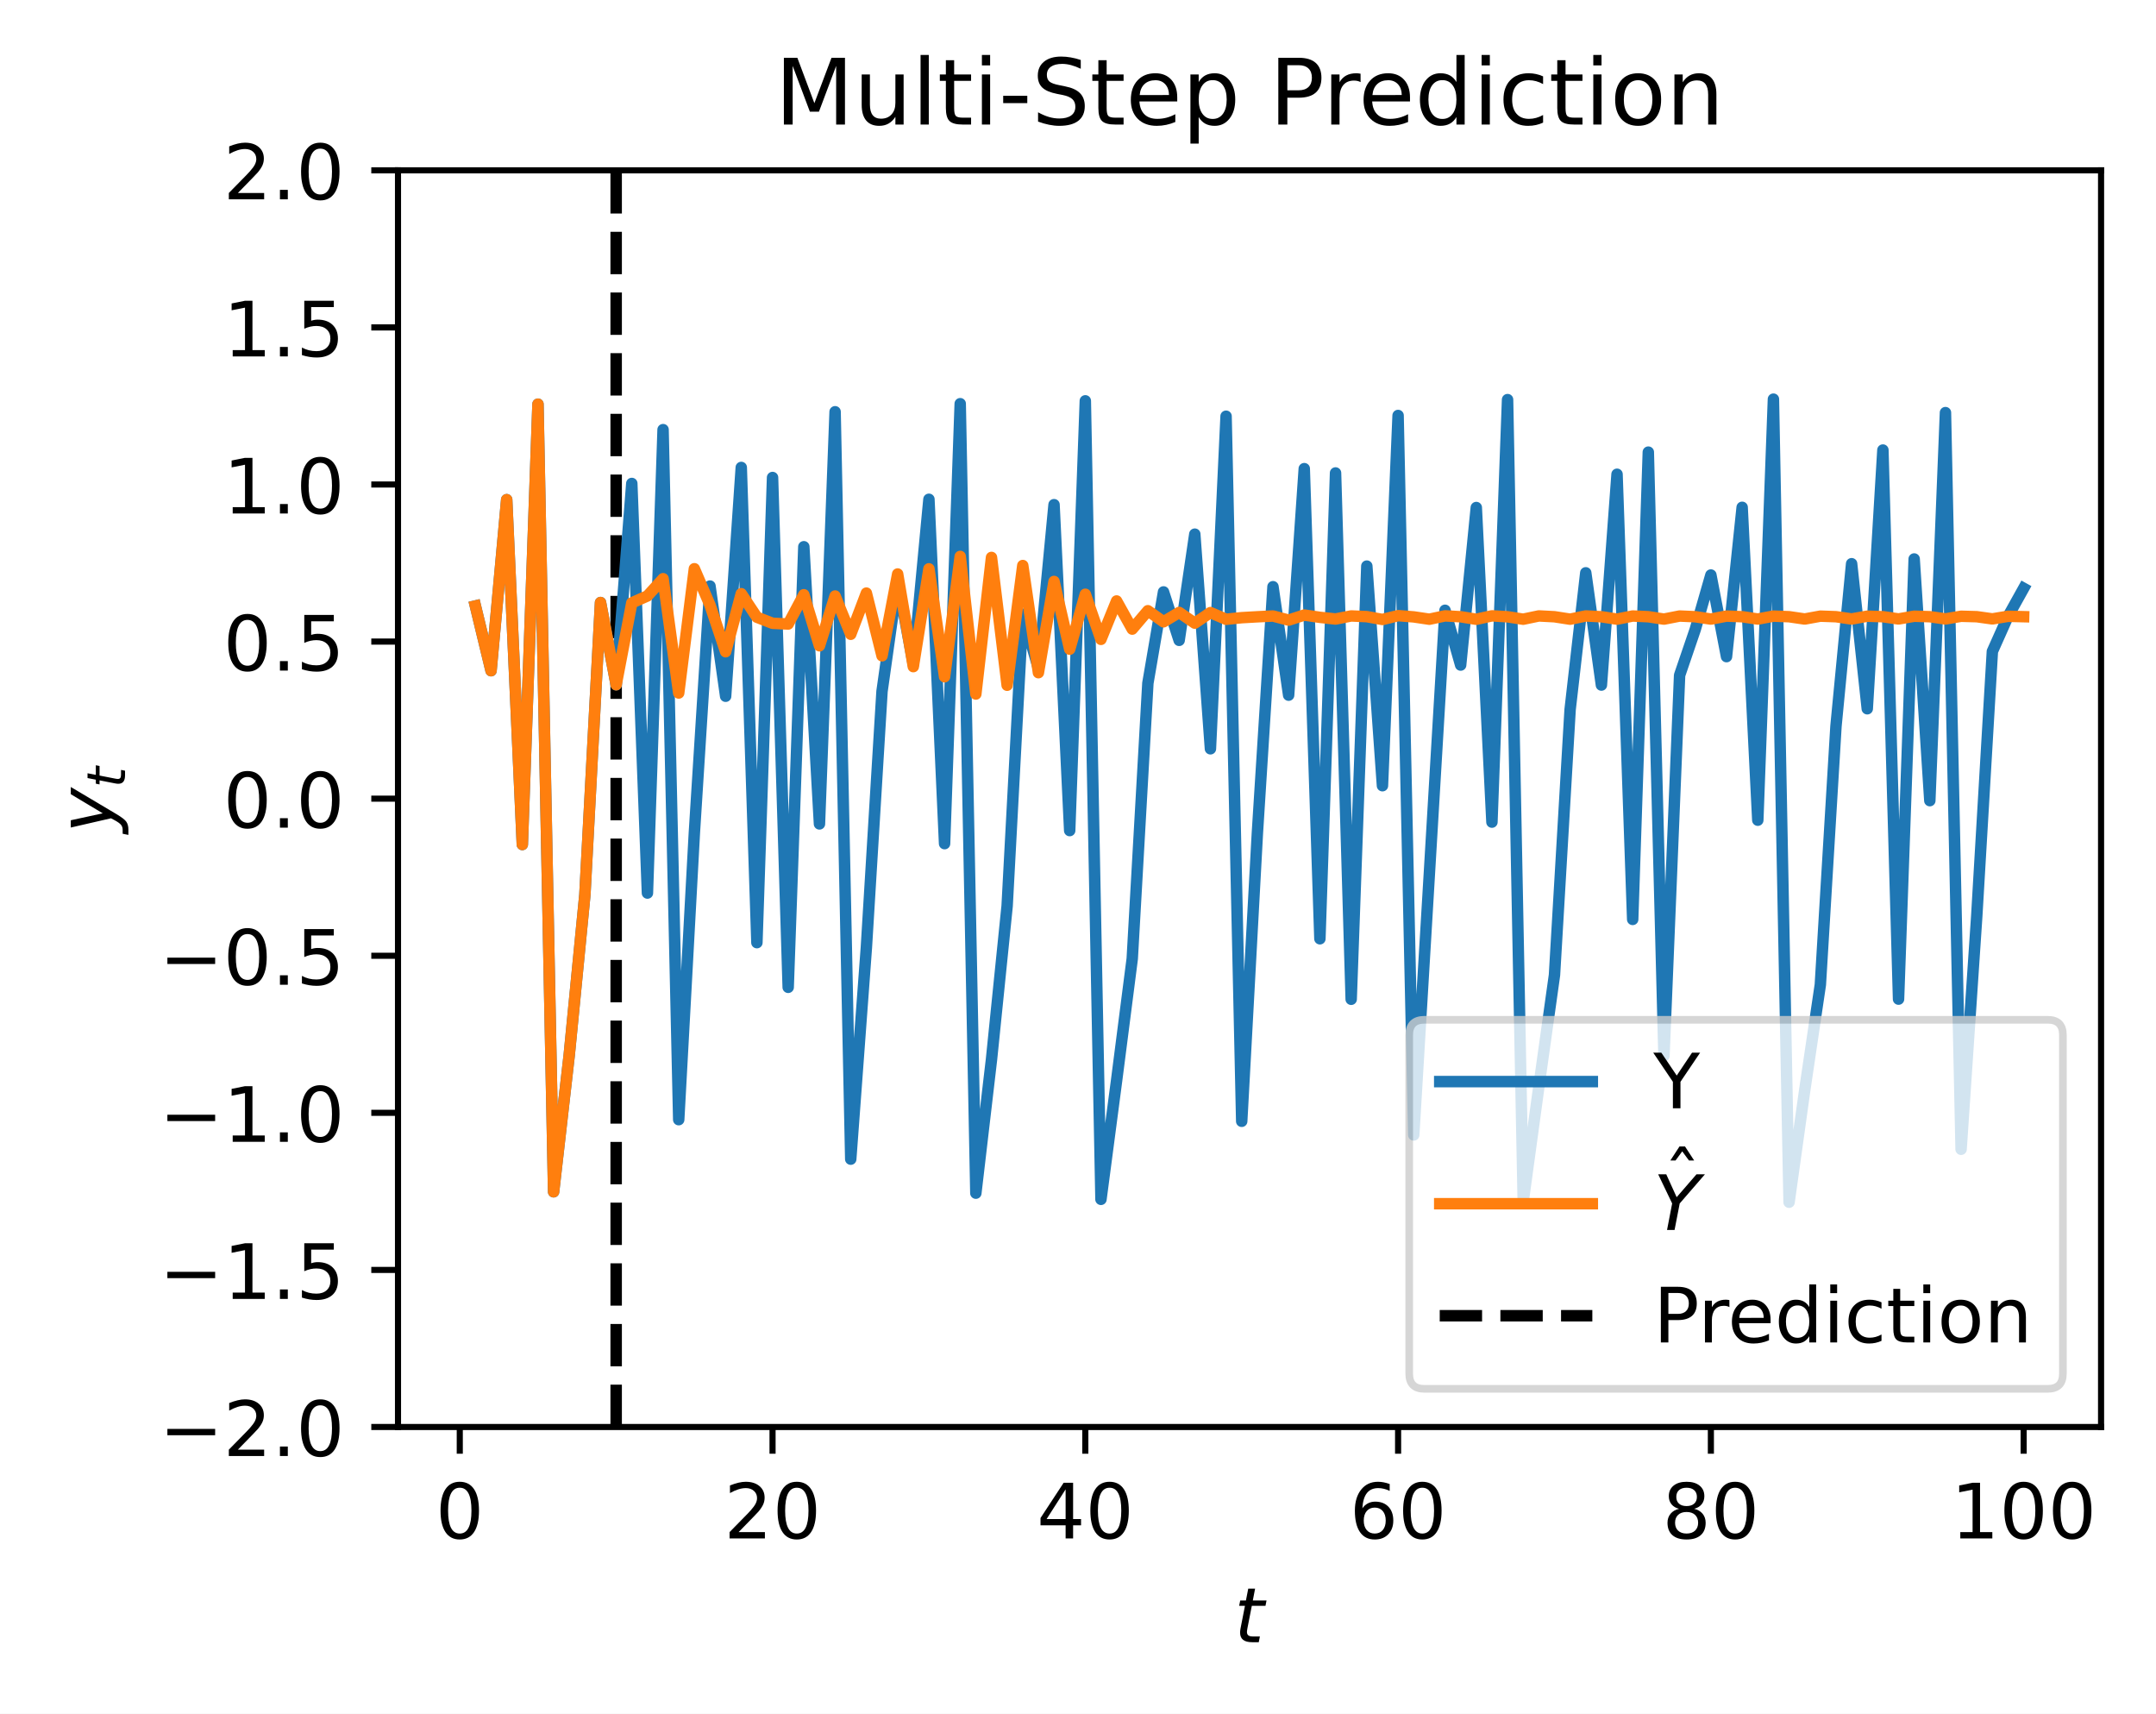
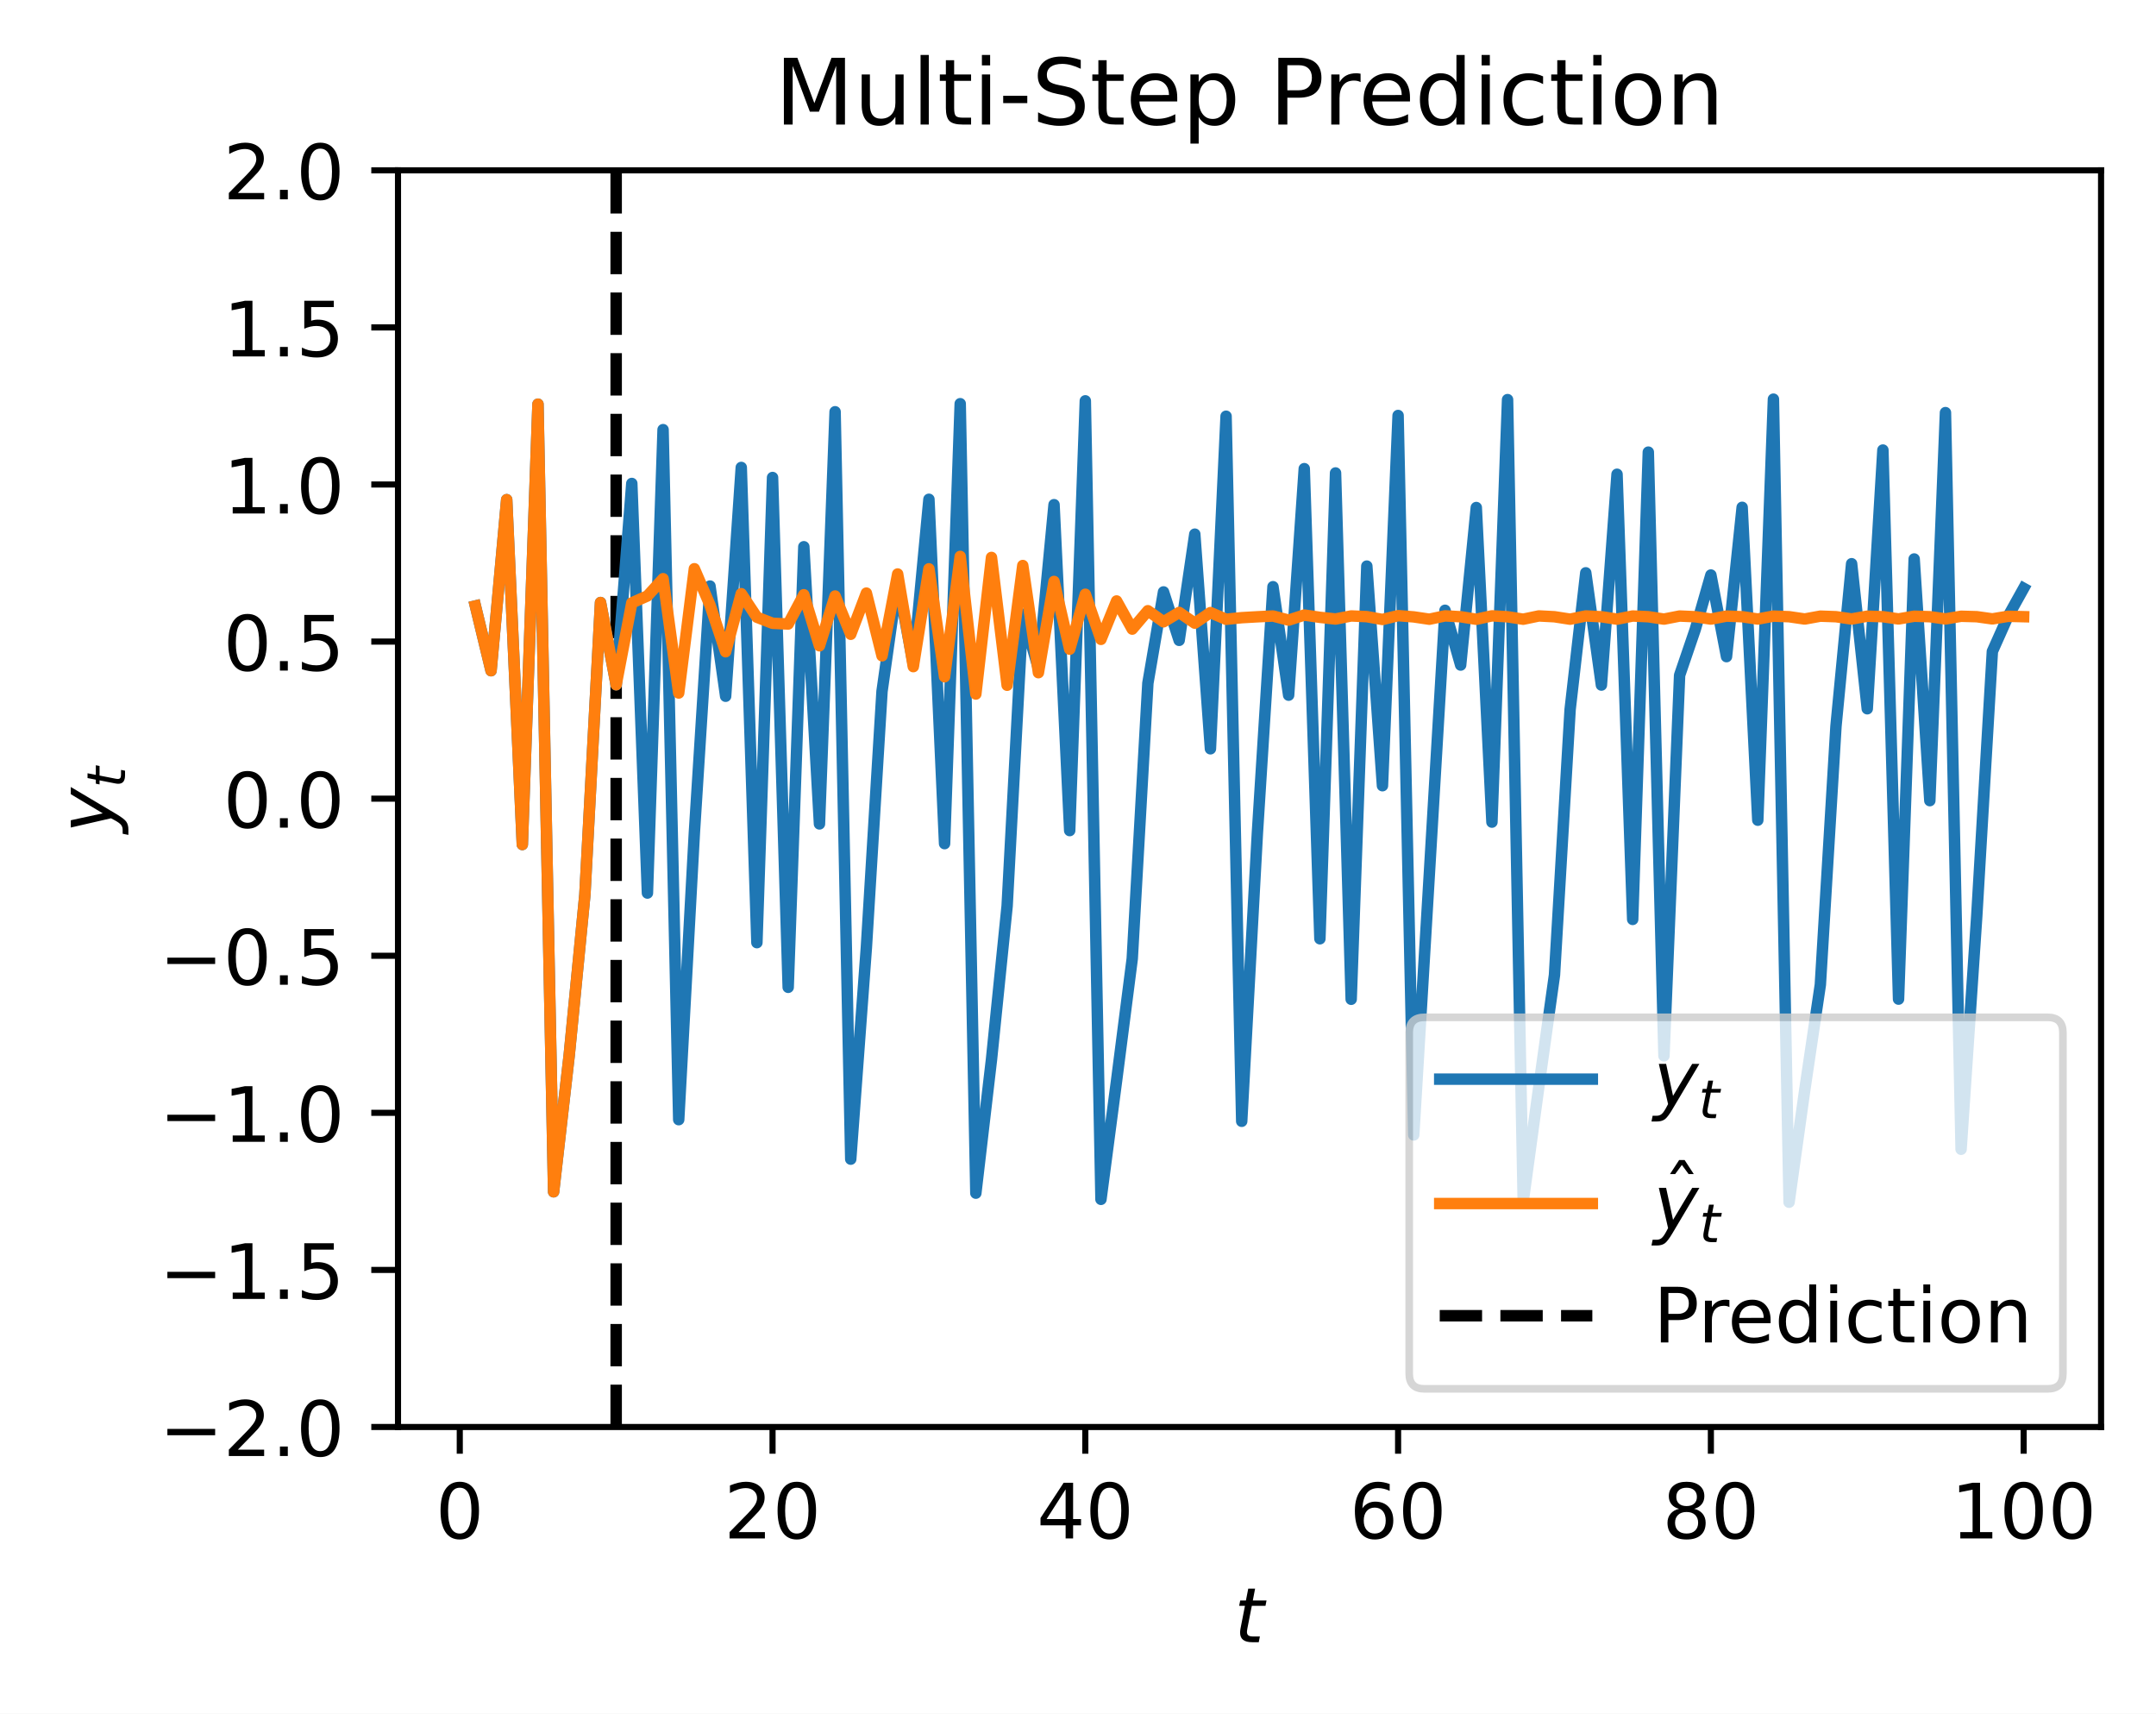
<svg xmlns="http://www.w3.org/2000/svg" xmlns:xlink="http://www.w3.org/1999/xlink" height="224.531pt" version="1.1" viewBox="0 0 282.561 224.531" width="282.561pt">
  <defs>
    <style type="text/css">
*{stroke-linecap:butt;stroke-linejoin:round;}
  </style>
  </defs>
  <g id="figure_1">
    <g id="patch_1">
      <path d="M 0 224.531  L 282.561 224.531  L 282.561 0  L 0 0  z " style="fill:#ffffff;" />
    </g>
    <g id="axes_1">
      <g id="patch_2">
        <path d="M 52.161 186.975  L 275.361 186.975  L 275.361 22.318  L 52.161 22.318  z " style="fill:#ffffff;" />
      </g>
      <g id="matplotlib.axis_1">
        <g id="xtick_1">
          <g id="line2d_1">
            <defs>
-               <path d="M 0 0  L 0 3.5  " id="m4973ab660b" style="stroke:#000000;stroke-width:0.8;" />
-             </defs>
-             <g>
-               <use style="stroke:#000000;stroke-width:0.8;" x="60.257" xlink:href="#m4973ab660b" y="186.975" />
+               <path d="M 0 0  L 0 3.5  " id="mfb5d81a2bd" style="stroke:#000000;stroke-width:0.8;" />
+             </defs>
+             <g>
+               <use style="stroke:#000000;stroke-width:0.8;" x="60.257" xlink:href="#mfb5d81a2bd" y="186.975" />
            </g>
          </g>
          <g id="text_1">
            <defs>
              <path d="M 31.781 66.406  Q 24.172 66.406 20.328 58.906  Q 16.5 51.422 16.5 36.375  Q 16.5 21.391 20.328 13.891  Q 24.172 6.391 31.781 6.391  Q 39.453 6.391 43.281 13.891  Q 47.125 21.391 47.125 36.375  Q 47.125 51.422 43.281 58.906  Q 39.453 66.406 31.781 66.406  z M 31.781 74.219  Q 44.047 74.219 50.516 64.516  Q 56.984 54.828 56.984 36.375  Q 56.984 17.969 50.516 8.266  Q 44.047 -1.422 31.781 -1.422  Q 19.531 -1.422 13.062 8.266  Q 6.594 17.969 6.594 36.375  Q 6.594 54.828 13.062 64.516  Q 19.531 74.219 31.781 74.219  z " id="DejaVuSans-48" />
            </defs>
            <g transform="translate(57.07556 201.5734)scale(0.1 -0.1)">
              <use xlink:href="#DejaVuSans-48" />
            </g>
          </g>
        </g>
        <g id="xtick_2">
          <g id="line2d_2">
            <g>
-               <use style="stroke:#000000;stroke-width:0.8;" x="101.249" xlink:href="#m4973ab660b" y="186.975" />
+               <use style="stroke:#000000;stroke-width:0.8;" x="101.249" xlink:href="#mfb5d81a2bd" y="186.975" />
            </g>
          </g>
          <g id="text_2">
            <defs>
              <path d="M 19.188 8.297  L 53.609 8.297  L 53.609 0  L 7.328 0  L 7.328 8.297  Q 12.938 14.109 22.625 23.891  Q 32.328 33.688 34.812 36.531  Q 39.547 41.844 41.422 45.531  Q 43.312 49.219 43.312 52.781  Q 43.312 58.594 39.234 62.25  Q 35.156 65.922 28.609 65.922  Q 23.969 65.922 18.812 64.312  Q 13.672 62.703 7.812 59.422  L 7.812 69.391  Q 13.766 71.781 18.938 73  Q 24.125 74.219 28.422 74.219  Q 39.75 74.219 46.484 68.547  Q 53.219 62.891 53.219 53.422  Q 53.219 48.922 51.531 44.891  Q 49.859 40.875 45.406 35.406  Q 44.188 33.984 37.641 27.219  Q 31.109 20.453 19.188 8.297  z " id="DejaVuSans-50" />
            </defs>
            <g transform="translate(94.88604 201.5734)scale(0.1 -0.1)">
              <use xlink:href="#DejaVuSans-50" />
              <use x="63.623" xlink:href="#DejaVuSans-48" />
            </g>
          </g>
        </g>
        <g id="xtick_3">
          <g id="line2d_3">
            <g>
-               <use style="stroke:#000000;stroke-width:0.8;" x="142.24" xlink:href="#m4973ab660b" y="186.975" />
+               <use style="stroke:#000000;stroke-width:0.8;" x="142.24" xlink:href="#mfb5d81a2bd" y="186.975" />
            </g>
          </g>
          <g id="text_3">
            <defs>
              <path d="M 37.797 64.312  L 12.891 25.391  L 37.797 25.391  z M 35.203 72.906  L 47.609 72.906  L 47.609 25.391  L 58.016 25.391  L 58.016 17.188  L 47.609 17.188  L 47.609 0  L 37.797 0  L 37.797 17.188  L 4.891 17.188  L 4.891 26.703  z " id="DejaVuSans-52" />
            </defs>
            <g transform="translate(135.8778 201.5734)scale(0.1 -0.1)">
              <use xlink:href="#DejaVuSans-52" />
              <use x="63.623" xlink:href="#DejaVuSans-48" />
            </g>
          </g>
        </g>
        <g id="xtick_4">
          <g id="line2d_4">
            <g>
-               <use style="stroke:#000000;stroke-width:0.8;" x="183.232" xlink:href="#m4973ab660b" y="186.975" />
+               <use style="stroke:#000000;stroke-width:0.8;" x="183.232" xlink:href="#mfb5d81a2bd" y="186.975" />
            </g>
          </g>
          <g id="text_4">
            <defs>
              <path d="M 33.016 40.375  Q 26.375 40.375 22.484 35.828  Q 18.609 31.297 18.609 23.391  Q 18.609 15.531 22.484 10.953  Q 26.375 6.391 33.016 6.391  Q 39.656 6.391 43.531 10.953  Q 47.406 15.531 47.406 23.391  Q 47.406 31.297 43.531 35.828  Q 39.656 40.375 33.016 40.375  z M 52.594 71.297  L 52.594 62.312  Q 48.875 64.062 45.094 64.984  Q 41.312 65.922 37.594 65.922  Q 27.828 65.922 22.672 59.328  Q 17.531 52.734 16.797 39.406  Q 19.672 43.656 24.016 45.922  Q 28.375 48.188 33.594 48.188  Q 44.578 48.188 50.953 41.516  Q 57.328 34.859 57.328 23.391  Q 57.328 12.156 50.688 5.359  Q 44.047 -1.422 33.016 -1.422  Q 20.359 -1.422 13.672 8.266  Q 6.984 17.969 6.984 36.375  Q 6.984 53.656 15.188 63.938  Q 23.391 74.219 37.203 74.219  Q 40.922 74.219 44.703 73.484  Q 48.484 72.75 52.594 71.297  z " id="DejaVuSans-54" />
            </defs>
            <g transform="translate(176.8695 201.5734)scale(0.1 -0.1)">
              <use xlink:href="#DejaVuSans-54" />
              <use x="63.623" xlink:href="#DejaVuSans-48" />
            </g>
          </g>
        </g>
        <g id="xtick_5">
          <g id="line2d_5">
            <g>
-               <use style="stroke:#000000;stroke-width:0.8;" x="224.224" xlink:href="#m4973ab660b" y="186.975" />
+               <use style="stroke:#000000;stroke-width:0.8;" x="224.224" xlink:href="#mfb5d81a2bd" y="186.975" />
            </g>
          </g>
          <g id="text_5">
            <defs>
              <path d="M 31.781 34.625  Q 24.75 34.625 20.719 30.859  Q 16.703 27.094 16.703 20.516  Q 16.703 13.922 20.719 10.156  Q 24.75 6.391 31.781 6.391  Q 38.812 6.391 42.859 10.172  Q 46.922 13.969 46.922 20.516  Q 46.922 27.094 42.891 30.859  Q 38.875 34.625 31.781 34.625  z M 21.922 38.812  Q 15.578 40.375 12.031 44.719  Q 8.5 49.078 8.5 55.328  Q 8.5 64.062 14.719 69.141  Q 20.953 74.219 31.781 74.219  Q 42.672 74.219 48.875 69.141  Q 55.078 64.062 55.078 55.328  Q 55.078 49.078 51.531 44.719  Q 48 40.375 41.703 38.812  Q 48.828 37.156 52.797 32.312  Q 56.781 27.484 56.781 20.516  Q 56.781 9.906 50.312 4.234  Q 43.844 -1.422 31.781 -1.422  Q 19.734 -1.422 13.25 4.234  Q 6.781 9.906 6.781 20.516  Q 6.781 27.484 10.781 32.312  Q 14.797 37.156 21.922 38.812  z M 18.312 54.391  Q 18.312 48.734 21.844 45.562  Q 25.391 42.391 31.781 42.391  Q 38.141 42.391 41.719 45.562  Q 45.312 48.734 45.312 54.391  Q 45.312 60.062 41.719 63.234  Q 38.141 66.406 31.781 66.406  Q 25.391 66.406 21.844 63.234  Q 18.312 60.062 18.312 54.391  z " id="DejaVuSans-56" />
            </defs>
            <g transform="translate(217.8612 201.5734)scale(0.1 -0.1)">
              <use xlink:href="#DejaVuSans-56" />
              <use x="63.623" xlink:href="#DejaVuSans-48" />
            </g>
          </g>
        </g>
        <g id="xtick_6">
          <g id="line2d_6">
            <g>
-               <use style="stroke:#000000;stroke-width:0.8;" x="265.215" xlink:href="#m4973ab660b" y="186.975" />
+               <use style="stroke:#000000;stroke-width:0.8;" x="265.215" xlink:href="#mfb5d81a2bd" y="186.975" />
            </g>
          </g>
          <g id="text_6">
            <defs>
              <path d="M 12.406 8.297  L 28.516 8.297  L 28.516 63.922  L 10.984 60.406  L 10.984 69.391  L 28.422 72.906  L 38.281 72.906  L 38.281 8.297  L 54.391 8.297  L 54.391 0  L 12.406 0  z " id="DejaVuSans-49" />
            </defs>
            <g transform="translate(255.6717 201.5734)scale(0.1 -0.1)">
              <use xlink:href="#DejaVuSans-49" />
              <use x="63.623" xlink:href="#DejaVuSans-48" />
              <use x="127.246" xlink:href="#DejaVuSans-48" />
            </g>
          </g>
        </g>
        <g id="text_7">
          <defs>
            <path d="M 42.281 54.688  L 40.922 47.703  L 23 47.703  L 17.188 18.016  Q 16.891 16.359 16.75 15.234  Q 16.609 14.109 16.609 13.484  Q 16.609 10.359 18.484 8.938  Q 20.359 7.516 24.516 7.516  L 33.594 7.516  L 32.078 0  L 23.484 0  Q 15.484 0 11.547 3.125  Q 7.625 6.25 7.625 12.594  Q 7.625 13.719 7.766 15.062  Q 7.906 16.406 8.203 18.016  L 14.016 47.703  L 6.391 47.703  L 7.812 54.688  L 15.281 54.688  L 18.312 70.219  L 27.297 70.219  L 24.312 54.688  z " id="DejaVuSans-Oblique-116" />
          </defs>
          <g transform="translate(161.7609 215.2515)scale(0.1 -0.1)">
            <use transform="translate(0 0.78125)" xlink:href="#DejaVuSans-Oblique-116" />
          </g>
        </g>
      </g>
      <g id="matplotlib.axis_2">
        <g id="ytick_1">
          <g id="line2d_7">
            <defs>
-               <path d="M 0 0  L -3.5 0  " id="m221b37f13c" style="stroke:#000000;stroke-width:0.8;" />
-             </defs>
-             <g>
-               <use style="stroke:#000000;stroke-width:0.8;" x="52.161" xlink:href="#m221b37f13c" y="186.975" />
+               <path d="M 0 0  L -3.5 0  " id="m69930c6d8e" style="stroke:#000000;stroke-width:0.8;" />
+             </defs>
+             <g>
+               <use style="stroke:#000000;stroke-width:0.8;" x="52.161" xlink:href="#m69930c6d8e" y="186.975" />
            </g>
          </g>
          <g id="text_8">
            <defs>
              <path d="M 10.594 35.5  L 73.188 35.5  L 73.188 27.203  L 10.594 27.203  z " id="DejaVuSans-8722" />
              <path d="M 10.688 12.406  L 21 12.406  L 21 0  L 10.688 0  z " id="DejaVuSans-46" />
            </defs>
            <g transform="translate(20.87813 190.7741)scale(0.1 -0.1)">
              <use xlink:href="#DejaVuSans-8722" />
              <use x="83.789" xlink:href="#DejaVuSans-50" />
              <use x="147.412" xlink:href="#DejaVuSans-46" />
              <use x="179.199" xlink:href="#DejaVuSans-48" />
            </g>
          </g>
        </g>
        <g id="ytick_2">
          <g id="line2d_8">
            <g>
-               <use style="stroke:#000000;stroke-width:0.8;" x="52.161" xlink:href="#m221b37f13c" y="166.393" />
+               <use style="stroke:#000000;stroke-width:0.8;" x="52.161" xlink:href="#m69930c6d8e" y="166.393" />
            </g>
          </g>
          <g id="text_9">
            <defs>
              <path d="M 10.797 72.906  L 49.516 72.906  L 49.516 64.594  L 19.828 64.594  L 19.828 46.734  Q 21.969 47.469 24.109 47.828  Q 26.266 48.188 28.422 48.188  Q 40.625 48.188 47.75 41.5  Q 54.891 34.812 54.891 23.391  Q 54.891 11.625 47.562 5.094  Q 40.234 -1.422 26.906 -1.422  Q 22.312 -1.422 17.547 -0.641  Q 12.797 0.141 7.719 1.703  L 7.719 11.625  Q 12.109 9.234 16.797 8.062  Q 21.484 6.891 26.703 6.891  Q 35.156 6.891 40.078 11.328  Q 45.016 15.766 45.016 23.391  Q 45.016 31 40.078 35.438  Q 35.156 39.891 26.703 39.891  Q 22.75 39.891 18.812 39.016  Q 14.891 38.141 10.797 36.281  z " id="DejaVuSans-53" />
            </defs>
            <g transform="translate(20.87813 170.192)scale(0.1 -0.1)">
              <use xlink:href="#DejaVuSans-8722" />
              <use x="83.789" xlink:href="#DejaVuSans-49" />
              <use x="147.412" xlink:href="#DejaVuSans-46" />
              <use x="179.199" xlink:href="#DejaVuSans-53" />
            </g>
          </g>
        </g>
        <g id="ytick_3">
          <g id="line2d_9">
            <g>
-               <use style="stroke:#000000;stroke-width:0.8;" x="52.161" xlink:href="#m221b37f13c" y="145.811" />
+               <use style="stroke:#000000;stroke-width:0.8;" x="52.161" xlink:href="#m69930c6d8e" y="145.811" />
            </g>
          </g>
          <g id="text_10">
            <g transform="translate(20.87813 149.6099)scale(0.1 -0.1)">
              <use xlink:href="#DejaVuSans-8722" />
              <use x="83.789" xlink:href="#DejaVuSans-49" />
              <use x="147.412" xlink:href="#DejaVuSans-46" />
              <use x="179.199" xlink:href="#DejaVuSans-48" />
            </g>
          </g>
        </g>
        <g id="ytick_4">
          <g id="line2d_10">
            <g>
-               <use style="stroke:#000000;stroke-width:0.8;" x="52.161" xlink:href="#m221b37f13c" y="125.229" />
+               <use style="stroke:#000000;stroke-width:0.8;" x="52.161" xlink:href="#m69930c6d8e" y="125.229" />
            </g>
          </g>
          <g id="text_11">
            <g transform="translate(20.87813 129.0278)scale(0.1 -0.1)">
              <use xlink:href="#DejaVuSans-8722" />
              <use x="83.789" xlink:href="#DejaVuSans-48" />
              <use x="147.412" xlink:href="#DejaVuSans-46" />
              <use x="179.199" xlink:href="#DejaVuSans-53" />
            </g>
          </g>
        </g>
        <g id="ytick_5">
          <g id="line2d_11">
            <g>
-               <use style="stroke:#000000;stroke-width:0.8;" x="52.161" xlink:href="#m221b37f13c" y="104.647" />
+               <use style="stroke:#000000;stroke-width:0.8;" x="52.161" xlink:href="#m69930c6d8e" y="104.647" />
            </g>
          </g>
          <g id="text_12">
            <g transform="translate(29.25781 108.4457)scale(0.1 -0.1)">
              <use xlink:href="#DejaVuSans-48" />
              <use x="63.623" xlink:href="#DejaVuSans-46" />
              <use x="95.41" xlink:href="#DejaVuSans-48" />
            </g>
          </g>
        </g>
        <g id="ytick_6">
          <g id="line2d_12">
            <g>
-               <use style="stroke:#000000;stroke-width:0.8;" x="52.161" xlink:href="#m221b37f13c" y="84.064" />
+               <use style="stroke:#000000;stroke-width:0.8;" x="52.161" xlink:href="#m69930c6d8e" y="84.064" />
            </g>
          </g>
          <g id="text_13">
            <g transform="translate(29.25781 87.86364)scale(0.1 -0.1)">
              <use xlink:href="#DejaVuSans-48" />
              <use x="63.623" xlink:href="#DejaVuSans-46" />
              <use x="95.41" xlink:href="#DejaVuSans-53" />
            </g>
          </g>
        </g>
        <g id="ytick_7">
          <g id="line2d_13">
            <g>
-               <use style="stroke:#000000;stroke-width:0.8;" x="52.161" xlink:href="#m221b37f13c" y="63.482" />
+               <use style="stroke:#000000;stroke-width:0.8;" x="52.161" xlink:href="#m69930c6d8e" y="63.482" />
            </g>
          </g>
          <g id="text_14">
            <g transform="translate(29.25781 67.28154)scale(0.1 -0.1)">
              <use xlink:href="#DejaVuSans-49" />
              <use x="63.623" xlink:href="#DejaVuSans-46" />
              <use x="95.41" xlink:href="#DejaVuSans-48" />
            </g>
          </g>
        </g>
        <g id="ytick_8">
          <g id="line2d_14">
            <g>
-               <use style="stroke:#000000;stroke-width:0.8;" x="52.161" xlink:href="#m221b37f13c" y="42.9" />
+               <use style="stroke:#000000;stroke-width:0.8;" x="52.161" xlink:href="#m69930c6d8e" y="42.9" />
            </g>
          </g>
          <g id="text_15">
            <g transform="translate(29.25781 46.69944)scale(0.1 -0.1)">
              <use xlink:href="#DejaVuSans-49" />
              <use x="63.623" xlink:href="#DejaVuSans-46" />
              <use x="95.41" xlink:href="#DejaVuSans-53" />
            </g>
          </g>
        </g>
        <g id="ytick_9">
          <g id="line2d_15">
            <g>
-               <use style="stroke:#000000;stroke-width:0.8;" x="52.161" xlink:href="#m221b37f13c" y="22.318" />
+               <use style="stroke:#000000;stroke-width:0.8;" x="52.161" xlink:href="#m69930c6d8e" y="22.318" />
            </g>
          </g>
          <g id="text_16">
            <g transform="translate(29.25781 26.11734)scale(0.1 -0.1)">
              <use xlink:href="#DejaVuSans-50" />
              <use x="63.623" xlink:href="#DejaVuSans-46" />
              <use x="95.41" xlink:href="#DejaVuSans-48" />
            </g>
          </g>
        </g>
        <g id="text_17">
          <defs>
            <path d="M 24.812 -5.078  Q 18.562 -15.578 14.625 -18.188  Q 10.688 -20.797 4.594 -20.797  L -2.484 -20.797  L -0.984 -13.281  L 4.203 -13.281  Q 7.953 -13.281 10.594 -11.234  Q 13.234 -9.188 16.5 -3.219  L 19.281 2  L 7.172 54.688  L 16.703 54.688  L 25.781 12.797  L 50.875 54.688  L 60.297 54.688  z " id="DejaVuSans-Oblique-121" />
          </defs>
          <g transform="translate(14.77812 109.1465)rotate(-90)scale(0.1 -0.1)">
            <use transform="translate(0 0.3125)" xlink:href="#DejaVuSans-Oblique-121" />
            <use transform="translate(59.17969 -16.09375)scale(0.7)" xlink:href="#DejaVuSans-Oblique-116" />
          </g>
        </g>
      </g>
      <g id="LineCollection_1">
-         <path clip-path="url(#paa5aabb6d7)" d="M 80.753 186.975  L 80.753 22.318  " style="fill:none;stroke:#000000;stroke-dasharray:5.55,2.4;stroke-dashoffset:0;stroke-width:1.5;" />
+         <path clip-path="url(#pecf6c414e4)" d="M 80.753 186.975  L 80.753 22.318  " style="fill:none;stroke:#000000;stroke-dasharray:5.55,2.4;stroke-dashoffset:0;stroke-width:1.5;" />
      </g>
      <g id="line2d_16">
-         <path clip-path="url(#paa5aabb6d7)" d="M 62.306 79.402  L 64.356 87.881  L 66.406 65.469  L 68.455 110.654  L 70.505 52.956  L 72.554 156.155  L 74.604 138.208  L 76.653 117.243  L 78.703 78.948  L 80.753 89.723  L 82.802 63.347  L 84.852 117.014  L 86.901 56.294  L 88.951 146.706  L 91.001 109.14  L 93.05 76.787  L 95.1 91.228  L 97.149 61.248  L 99.199 123.511  L 101.249 62.566  L 103.298 129.365  L 105.348 71.638  L 107.397 107.954  L 109.447 53.952  L 111.496 151.879  L 113.546 124.148  L 115.596 90.586  L 117.645 76.057  L 119.695 87.063  L 121.744 65.42  L 123.794 110.539  L 125.844 52.895  L 127.893 156.335  L 129.943 138.824  L 131.992 118.715  L 134.042 80.467  L 136.092 87.587  L 138.141 66.126  L 140.191 108.829  L 142.24 52.521  L 144.29 157.144  L 146.339 141.578  L 148.389 125.618  L 150.439 89.519  L 152.488 77.556  L 154.538 83.904  L 156.587 69.989  L 158.637 98.111  L 160.687 54.538  L 162.736 146.918  L 164.786 109.221  L 166.835 76.875  L 168.885 91.085  L 170.934 61.406  L 172.984 123.003  L 175.034 61.971  L 177.083 130.93  L 179.133 74.174  L 181.182 102.948  L 183.232 54.439  L 185.282 148.706  L 187.331 114.443  L 189.381 79.964  L 191.43 87.141  L 193.48 66.5  L 195.53 107.719  L 197.579 52.36  L 199.629 157.385  L 201.678 142.391  L 203.728 127.755  L 205.777 92.967  L 207.827 75.054  L 209.877 89.761  L 211.926 62.14  L 213.976 120.466  L 216.025 59.241  L 218.075 138.344  L 220.125 88.48  L 222.174 82.48  L 224.224 75.343  L 226.273 86.036  L 228.323 66.471  L 230.373 107.466  L 232.422 52.3  L 234.472 157.522  L 236.521 142.864  L 238.571 129.018  L 240.62 95.149  L 242.67 73.862  L 244.72 92.865  L 246.769 58.968  L 248.819 130.912  L 250.868 73.241  L 252.918 104.906  L 254.968 54.063  L 257.017 150.582  L 259.067 120.071  L 261.116 85.354  L 263.166 80.768  L 265.215 77.087  " style="fill:none;stroke:#1f77b4;stroke-linecap:square;stroke-width:1.5;" />
+         <path clip-path="url(#pecf6c414e4)" d="M 62.306 79.402  L 64.356 87.881  L 66.406 65.469  L 68.455 110.654  L 70.505 52.956  L 72.554 156.155  L 74.604 138.208  L 76.653 117.243  L 78.703 78.948  L 80.753 89.723  L 82.802 63.347  L 84.852 117.014  L 86.901 56.294  L 88.951 146.706  L 91.001 109.14  L 93.05 76.787  L 95.1 91.228  L 97.149 61.248  L 99.199 123.511  L 101.249 62.566  L 103.298 129.365  L 105.348 71.638  L 107.397 107.954  L 109.447 53.952  L 111.496 151.879  L 113.546 124.148  L 115.596 90.586  L 117.645 76.057  L 119.695 87.063  L 121.744 65.42  L 123.794 110.539  L 125.844 52.895  L 127.893 156.335  L 129.943 138.824  L 131.992 118.715  L 134.042 80.467  L 136.092 87.587  L 138.141 66.126  L 140.191 108.829  L 142.24 52.521  L 144.29 157.144  L 146.339 141.578  L 148.389 125.618  L 150.439 89.519  L 152.488 77.556  L 154.538 83.904  L 156.587 69.989  L 158.637 98.111  L 160.687 54.538  L 162.736 146.918  L 164.786 109.221  L 166.835 76.875  L 168.885 91.085  L 170.934 61.406  L 172.984 123.003  L 175.034 61.971  L 177.083 130.93  L 179.133 74.174  L 181.182 102.948  L 183.232 54.439  L 185.282 148.706  L 187.331 114.443  L 189.381 79.964  L 191.43 87.141  L 193.48 66.5  L 195.53 107.719  L 197.579 52.36  L 199.629 157.385  L 201.678 142.391  L 203.728 127.755  L 205.777 92.967  L 207.827 75.054  L 209.877 89.761  L 211.926 62.14  L 213.976 120.466  L 216.025 59.241  L 218.075 138.344  L 220.125 88.48  L 222.174 82.48  L 224.224 75.343  L 226.273 86.036  L 228.323 66.471  L 230.373 107.466  L 232.422 52.3  L 234.472 157.522  L 236.521 142.864  L 238.571 129.018  L 240.62 95.149  L 242.67 73.862  L 244.72 92.865  L 246.769 58.968  L 248.819 130.912  L 250.868 73.241  L 252.918 104.906  L 254.968 54.063  L 257.017 150.582  L 259.067 120.071  L 261.116 85.354  L 263.166 80.768  L 265.215 77.087  " style="fill:none;stroke:#1f77b4;stroke-linecap:square;stroke-width:1.5;" />
      </g>
      <g id="line2d_17">
-         <path clip-path="url(#paa5aabb6d7)" d="M 62.306 79.402  L 64.356 87.881  L 66.406 65.469  L 68.455 110.654  L 70.505 52.956  L 72.554 156.155  L 74.604 138.208  L 76.653 117.243  L 78.703 78.948  L 80.753 89.723  L 82.802 78.993  L 84.852 78.082  L 86.901 75.828  L 88.951 90.803  L 91.001 74.519  L 93.05 79.278  L 95.1 85.391  L 97.149 77.793  L 99.199 80.874  L 101.249 81.667  L 103.298 81.763  L 105.348 77.926  L 107.397 84.614  L 109.447 78.095  L 111.496 83.108  L 113.546 77.712  L 115.596 85.928  L 117.645 75.208  L 119.695 87.347  L 121.744 74.533  L 123.794 88.669  L 125.844 72.907  L 127.893 90.936  L 129.943 73.039  L 131.992 89.786  L 134.042 74.099  L 136.092 88.14  L 138.141 76.188  L 140.191 85.061  L 142.24 77.864  L 144.29 83.774  L 146.339 78.744  L 148.389 82.429  L 150.439 80.02  L 152.488 81.474  L 154.538 80.246  L 156.587 81.65  L 158.637 80.265  L 160.687 81.142  L 162.736 80.932  L 164.786 80.816  L 166.835 80.715  L 168.885 81.251  L 170.934 80.589  L 172.984 80.886  L 175.034 81.107  L 177.083 80.706  L 179.133 80.798  L 181.182 81.167  L 183.232 80.667  L 185.282 80.83  L 187.331 81.134  L 189.381 80.696  L 191.43 80.811  L 193.48 81.142  L 195.53 80.693  L 197.579 80.816  L 199.629 81.132  L 201.678 80.704  L 203.728 80.811  L 205.777 81.13  L 207.827 80.707  L 209.877 80.811  L 211.926 81.124  L 213.976 80.714  L 216.025 80.809  L 218.075 81.12  L 220.125 80.718  L 222.174 80.808  L 224.224 81.116  L 226.273 80.724  L 228.323 80.807  L 230.373 81.112  L 232.422 80.728  L 234.472 80.806  L 236.521 81.107  L 238.571 80.733  L 240.62 80.806  L 242.67 81.103  L 244.72 80.738  L 246.769 80.805  L 248.819 81.099  L 250.868 80.742  L 252.918 80.804  L 254.968 81.095  L 257.017 80.747  L 259.067 80.804  L 261.116 81.091  L 263.166 80.751  L 265.215 80.803  " style="fill:none;stroke:#ff7f0e;stroke-linecap:square;stroke-width:1.5;" />
+         <path clip-path="url(#pecf6c414e4)" d="M 62.306 79.402  L 64.356 87.881  L 66.406 65.469  L 68.455 110.654  L 70.505 52.956  L 72.554 156.155  L 74.604 138.208  L 76.653 117.243  L 78.703 78.948  L 80.753 89.723  L 82.802 78.993  L 84.852 78.082  L 86.901 75.828  L 88.951 90.803  L 91.001 74.519  L 93.05 79.278  L 95.1 85.391  L 97.149 77.793  L 99.199 80.874  L 101.249 81.667  L 103.298 81.763  L 105.348 77.926  L 107.397 84.614  L 109.447 78.095  L 111.496 83.108  L 113.546 77.712  L 115.596 85.928  L 117.645 75.208  L 119.695 87.347  L 121.744 74.533  L 123.794 88.669  L 125.844 72.907  L 127.893 90.936  L 129.943 73.039  L 131.992 89.786  L 134.042 74.099  L 136.092 88.14  L 138.141 76.188  L 140.191 85.061  L 142.24 77.864  L 144.29 83.774  L 146.339 78.744  L 148.389 82.429  L 150.439 80.02  L 152.488 81.474  L 154.538 80.246  L 156.587 81.65  L 158.637 80.265  L 160.687 81.142  L 162.736 80.932  L 164.786 80.816  L 166.835 80.715  L 168.885 81.251  L 170.934 80.589  L 172.984 80.886  L 175.034 81.107  L 177.083 80.706  L 179.133 80.798  L 181.182 81.167  L 183.232 80.667  L 185.282 80.83  L 187.331 81.134  L 189.381 80.696  L 191.43 80.811  L 193.48 81.142  L 195.53 80.693  L 197.579 80.816  L 199.629 81.132  L 201.678 80.704  L 203.728 80.811  L 205.777 81.13  L 207.827 80.707  L 209.877 80.811  L 211.926 81.124  L 213.976 80.714  L 216.025 80.809  L 218.075 81.12  L 220.125 80.718  L 222.174 80.808  L 224.224 81.116  L 226.273 80.724  L 228.323 80.807  L 230.373 81.112  L 232.422 80.728  L 234.472 80.806  L 236.521 81.107  L 238.571 80.733  L 240.62 80.806  L 242.67 81.103  L 244.72 80.738  L 246.769 80.805  L 248.819 81.099  L 250.868 80.742  L 252.918 80.804  L 254.968 81.095  L 257.017 80.747  L 259.067 80.804  L 261.116 81.091  L 263.166 80.751  L 265.215 80.803  " style="fill:none;stroke:#ff7f0e;stroke-linecap:square;stroke-width:1.5;" />
      </g>
      <g id="patch_3">
        <path d="M 52.161 186.975  L 52.161 22.318  " style="fill:none;stroke:#000000;stroke-linecap:square;stroke-linejoin:miter;stroke-width:0.8;" />
      </g>
      <g id="patch_4">
        <path d="M 275.361 186.975  L 275.361 22.318  " style="fill:none;stroke:#000000;stroke-linecap:square;stroke-linejoin:miter;stroke-width:0.8;" />
      </g>
      <g id="patch_5">
        <path d="M 52.161 186.975  L 275.361 186.975  " style="fill:none;stroke:#000000;stroke-linecap:square;stroke-linejoin:miter;stroke-width:0.8;" />
      </g>
      <g id="patch_6">
        <path d="M 52.161 22.318  L 275.361 22.318  " style="fill:none;stroke:#000000;stroke-linecap:square;stroke-linejoin:miter;stroke-width:0.8;" />
      </g>
      <g id="text_18">
        <defs>
          <path d="M 9.812 72.906  L 24.516 72.906  L 43.109 23.297  L 61.812 72.906  L 76.516 72.906  L 76.516 0  L 66.891 0  L 66.891 64.016  L 48.094 14.016  L 38.188 14.016  L 19.391 64.016  L 19.391 0  L 9.812 0  z " id="DejaVuSans-77" />
          <path d="M 8.5 21.578  L 8.5 54.688  L 17.484 54.688  L 17.484 21.922  Q 17.484 14.156 20.5 10.266  Q 23.531 6.391 29.594 6.391  Q 36.859 6.391 41.078 11.031  Q 45.312 15.672 45.312 23.688  L 45.312 54.688  L 54.297 54.688  L 54.297 0  L 45.312 0  L 45.312 8.406  Q 42.047 3.422 37.719 1  Q 33.406 -1.422 27.688 -1.422  Q 18.266 -1.422 13.375 4.438  Q 8.5 10.297 8.5 21.578  z M 31.109 56  z " id="DejaVuSans-117" />
          <path d="M 9.422 75.984  L 18.406 75.984  L 18.406 0  L 9.422 0  z " id="DejaVuSans-108" />
          <path d="M 18.312 70.219  L 18.312 54.688  L 36.812 54.688  L 36.812 47.703  L 18.312 47.703  L 18.312 18.016  Q 18.312 11.328 20.141 9.422  Q 21.969 7.516 27.594 7.516  L 36.812 7.516  L 36.812 0  L 27.594 0  Q 17.188 0 13.234 3.875  Q 9.281 7.766 9.281 18.016  L 9.281 47.703  L 2.688 47.703  L 2.688 54.688  L 9.281 54.688  L 9.281 70.219  z " id="DejaVuSans-116" />
          <path d="M 9.422 54.688  L 18.406 54.688  L 18.406 0  L 9.422 0  z M 9.422 75.984  L 18.406 75.984  L 18.406 64.594  L 9.422 64.594  z " id="DejaVuSans-105" />
          <path d="M 4.891 31.391  L 31.203 31.391  L 31.203 23.391  L 4.891 23.391  z " id="DejaVuSans-45" />
          <path d="M 53.516 70.516  L 53.516 60.891  Q 47.906 63.578 42.922 64.891  Q 37.938 66.219 33.297 66.219  Q 25.25 66.219 20.875 63.094  Q 16.5 59.969 16.5 54.203  Q 16.5 49.359 19.406 46.891  Q 22.312 44.438 30.422 42.922  L 36.375 41.703  Q 47.406 39.594 52.656 34.297  Q 57.906 29 57.906 20.125  Q 57.906 9.516 50.797 4.047  Q 43.703 -1.422 29.984 -1.422  Q 24.812 -1.422 18.969 -0.25  Q 13.141 0.922 6.891 3.219  L 6.891 13.375  Q 12.891 10.016 18.656 8.297  Q 24.422 6.594 29.984 6.594  Q 38.422 6.594 43.016 9.906  Q 47.609 13.234 47.609 19.391  Q 47.609 24.75 44.312 27.781  Q 41.016 30.812 33.5 32.328  L 27.484 33.5  Q 16.453 35.688 11.516 40.375  Q 6.594 45.062 6.594 53.422  Q 6.594 63.094 13.406 68.656  Q 20.219 74.219 32.172 74.219  Q 37.312 74.219 42.625 73.281  Q 47.953 72.359 53.516 70.516  z " id="DejaVuSans-83" />
          <path d="M 56.203 29.594  L 56.203 25.203  L 14.891 25.203  Q 15.484 15.922 20.484 11.062  Q 25.484 6.203 34.422 6.203  Q 39.594 6.203 44.453 7.469  Q 49.312 8.734 54.109 11.281  L 54.109 2.781  Q 49.266 0.734 44.188 -0.344  Q 39.109 -1.422 33.891 -1.422  Q 20.797 -1.422 13.156 6.188  Q 5.516 13.812 5.516 26.812  Q 5.516 40.234 12.766 48.109  Q 20.016 56 32.328 56  Q 43.359 56 49.781 48.891  Q 56.203 41.797 56.203 29.594  z M 47.219 32.234  Q 47.125 39.594 43.094 43.984  Q 39.062 48.391 32.422 48.391  Q 24.906 48.391 20.391 44.141  Q 15.875 39.891 15.188 32.172  z " id="DejaVuSans-101" />
          <path d="M 18.109 8.203  L 18.109 -20.797  L 9.078 -20.797  L 9.078 54.688  L 18.109 54.688  L 18.109 46.391  Q 20.953 51.266 25.266 53.625  Q 29.594 56 35.594 56  Q 45.562 56 51.781 48.094  Q 58.016 40.188 58.016 27.297  Q 58.016 14.406 51.781 6.484  Q 45.562 -1.422 35.594 -1.422  Q 29.594 -1.422 25.266 0.953  Q 20.953 3.328 18.109 8.203  z M 48.688 27.297  Q 48.688 37.203 44.609 42.844  Q 40.531 48.484 33.406 48.484  Q 26.266 48.484 22.188 42.844  Q 18.109 37.203 18.109 27.297  Q 18.109 17.391 22.188 11.75  Q 26.266 6.109 33.406 6.109  Q 40.531 6.109 44.609 11.75  Q 48.688 17.391 48.688 27.297  z " id="DejaVuSans-112" />
          <path id="DejaVuSans-32" />
          <path d="M 19.672 64.797  L 19.672 37.406  L 32.078 37.406  Q 38.969 37.406 42.719 40.969  Q 46.484 44.531 46.484 51.125  Q 46.484 57.672 42.719 61.234  Q 38.969 64.797 32.078 64.797  z M 9.812 72.906  L 32.078 72.906  Q 44.344 72.906 50.609 67.359  Q 56.891 61.812 56.891 51.125  Q 56.891 40.328 50.609 34.812  Q 44.344 29.297 32.078 29.297  L 19.672 29.297  L 19.672 0  L 9.812 0  z " id="DejaVuSans-80" />
          <path d="M 41.109 46.297  Q 39.594 47.172 37.812 47.578  Q 36.031 48 33.891 48  Q 26.266 48 22.188 43.047  Q 18.109 38.094 18.109 28.812  L 18.109 0  L 9.078 0  L 9.078 54.688  L 18.109 54.688  L 18.109 46.188  Q 20.953 51.172 25.484 53.578  Q 30.031 56 36.531 56  Q 37.453 56 38.578 55.875  Q 39.703 55.766 41.062 55.516  z " id="DejaVuSans-114" />
          <path d="M 45.406 46.391  L 45.406 75.984  L 54.391 75.984  L 54.391 0  L 45.406 0  L 45.406 8.203  Q 42.578 3.328 38.25 0.953  Q 33.938 -1.422 27.875 -1.422  Q 17.969 -1.422 11.734 6.484  Q 5.516 14.406 5.516 27.297  Q 5.516 40.188 11.734 48.094  Q 17.969 56 27.875 56  Q 33.938 56 38.25 53.625  Q 42.578 51.266 45.406 46.391  z M 14.797 27.297  Q 14.797 17.391 18.875 11.75  Q 22.953 6.109 30.078 6.109  Q 37.203 6.109 41.297 11.75  Q 45.406 17.391 45.406 27.297  Q 45.406 37.203 41.297 42.844  Q 37.203 48.484 30.078 48.484  Q 22.953 48.484 18.875 42.844  Q 14.797 37.203 14.797 27.297  z " id="DejaVuSans-100" />
          <path d="M 48.781 52.594  L 48.781 44.188  Q 44.969 46.297 41.141 47.344  Q 37.312 48.391 33.406 48.391  Q 24.656 48.391 19.812 42.844  Q 14.984 37.312 14.984 27.297  Q 14.984 17.281 19.812 11.734  Q 24.656 6.203 33.406 6.203  Q 37.312 6.203 41.141 7.25  Q 44.969 8.297 48.781 10.406  L 48.781 2.094  Q 45.016 0.344 40.984 -0.531  Q 36.969 -1.422 32.422 -1.422  Q 20.062 -1.422 12.781 6.344  Q 5.516 14.109 5.516 27.297  Q 5.516 40.672 12.859 48.328  Q 20.219 56 33.016 56  Q 37.156 56 41.109 55.141  Q 45.062 54.297 48.781 52.594  z " id="DejaVuSans-99" />
          <path d="M 30.609 48.391  Q 23.391 48.391 19.188 42.75  Q 14.984 37.109 14.984 27.297  Q 14.984 17.484 19.156 11.844  Q 23.344 6.203 30.609 6.203  Q 37.797 6.203 41.984 11.859  Q 46.188 17.531 46.188 27.297  Q 46.188 37.016 41.984 42.703  Q 37.797 48.391 30.609 48.391  z M 30.609 56  Q 42.328 56 49.016 48.375  Q 55.719 40.766 55.719 27.297  Q 55.719 13.875 49.016 6.219  Q 42.328 -1.422 30.609 -1.422  Q 18.844 -1.422 12.172 6.219  Q 5.516 13.875 5.516 27.297  Q 5.516 40.766 12.172 48.375  Q 18.844 56 30.609 56  z " id="DejaVuSans-111" />
          <path d="M 54.891 33.016  L 54.891 0  L 45.906 0  L 45.906 32.719  Q 45.906 40.484 42.875 44.328  Q 39.844 48.188 33.797 48.188  Q 26.516 48.188 22.312 43.547  Q 18.109 38.922 18.109 30.906  L 18.109 0  L 9.078 0  L 9.078 54.688  L 18.109 54.688  L 18.109 46.188  Q 21.344 51.125 25.703 53.562  Q 30.078 56 35.797 56  Q 45.219 56 50.047 50.172  Q 54.891 44.344 54.891 33.016  z " id="DejaVuSans-110" />
        </defs>
        <g transform="translate(101.5578 16.31812)scale(0.12 -0.12)">
          <use xlink:href="#DejaVuSans-77" />
          <use x="86.279" xlink:href="#DejaVuSans-117" />
          <use x="149.658" xlink:href="#DejaVuSans-108" />
          <use x="177.441" xlink:href="#DejaVuSans-116" />
          <use x="216.65" xlink:href="#DejaVuSans-105" />
          <use x="244.434" xlink:href="#DejaVuSans-45" />
          <use x="280.518" xlink:href="#DejaVuSans-83" />
          <use x="343.994" xlink:href="#DejaVuSans-116" />
          <use x="383.203" xlink:href="#DejaVuSans-101" />
          <use x="444.727" xlink:href="#DejaVuSans-112" />
          <use x="508.203" xlink:href="#DejaVuSans-32" />
          <use x="539.99" xlink:href="#DejaVuSans-80" />
          <use x="598.543" xlink:href="#DejaVuSans-114" />
          <use x="637.406" xlink:href="#DejaVuSans-101" />
          <use x="698.93" xlink:href="#DejaVuSans-100" />
          <use x="762.406" xlink:href="#DejaVuSans-105" />
          <use x="790.189" xlink:href="#DejaVuSans-99" />
          <use x="845.17" xlink:href="#DejaVuSans-116" />
          <use x="884.379" xlink:href="#DejaVuSans-105" />
          <use x="912.162" xlink:href="#DejaVuSans-111" />
          <use x="973.344" xlink:href="#DejaVuSans-110" />
        </g>
      </g>
      <g id="legend_1">
        <g id="patch_7">
-           <path d="M 186.688 181.975  L 268.361 181.975  Q 270.361 181.975 270.361 179.975  L 270.361 135.619  Q 270.361 133.619 268.361 133.619  L 186.688 133.619  Q 184.688 133.619 184.688 135.619  L 184.688 179.975  Q 184.688 181.975 186.688 181.975  z " style="fill:#ffffff;opacity:0.8;stroke:#cccccc;stroke-linejoin:miter;" />
+           <path d="M 186.688 181.975  L 268.361 181.975  Q 270.361 181.975 270.361 179.975  L 270.361 135.298  Q 270.361 133.298 268.361 133.298  L 186.688 133.298  Q 184.688 133.298 184.688 135.298  L 184.688 179.975  Q 184.688 181.975 186.688 181.975  z " style="fill:#ffffff;opacity:0.8;stroke:#cccccc;stroke-linejoin:miter;" />
        </g>
        <g id="line2d_18">
-           <path d="M 188.688 141.717  L 208.688 141.717  " style="fill:none;stroke:#1f77b4;stroke-linecap:square;stroke-width:1.5;" />
+           <path d="M 188.688 141.397  L 208.688 141.397  " style="fill:none;stroke:#1f77b4;stroke-linecap:square;stroke-width:1.5;" />
        </g>
        <g id="line2d_19" />
        <g id="text_19">
-           <defs>
-             <path d="M -0.203 72.906  L 10.406 72.906  L 30.609 42.922  L 50.688 72.906  L 61.281 72.906  L 35.5 34.719  L 35.5 0  L 25.594 0  L 25.594 34.719  z " id="DejaVuSans-89" />
-           </defs>
-           <g transform="translate(216.6875 145.2171)scale(0.1 -0.1)">
-             <use xlink:href="#DejaVuSans-89" />
+           <g transform="translate(216.6875 144.8968)scale(0.1 -0.1)">
+             <use transform="translate(0 0.3125)" xlink:href="#DejaVuSans-Oblique-121" />
+             <use transform="translate(59.17969 -16.09375)scale(0.7)" xlink:href="#DejaVuSans-Oblique-116" />
          </g>
        </g>
        <g id="line2d_20">
-           <path d="M 188.688 157.717  L 208.688 157.717  " style="fill:none;stroke:#ff7f0e;stroke-linecap:square;stroke-width:1.5;" />
+           <path d="M 188.688 157.697  L 208.688 157.697  " style="fill:none;stroke:#ff7f0e;stroke-linecap:square;stroke-width:1.5;" />
        </g>
        <g id="line2d_21" />
        <g id="text_20">
          <defs>
            <path d="M -28.609 79.984  L -21.391 79.984  L -9.422 61.625  L -16.219 61.625  L -25 73.578  L -33.797 61.625  L -40.578 61.625  z M -25 56  z " id="DejaVuSans-770" />
-             <path d="M 6.297 72.906  L 16.891 72.906  L 30.516 42.922  L 56.5 72.906  L 67.578 72.906  L 34.516 34.719  L 27.781 0  L 17.922 0  L 24.609 34.719  z " id="DejaVuSans-Oblique-89" />
          </defs>
-           <g transform="translate(216.6875 161.2171)scale(0.1 -0.1)">
-             <use transform="translate(62.84912 30.01562)" xlink:href="#DejaVuSans-770" />
-             <use transform="translate(0 0.609375)" xlink:href="#DejaVuSans-Oblique-89" />
+           <g transform="translate(216.6875 161.1968)scale(0.1 -0.1)">
+             <use transform="translate(62.37305 12.01562)" xlink:href="#DejaVuSans-770" />
+             <use transform="translate(0 0.828125)" xlink:href="#DejaVuSans-Oblique-121" />
+             <use transform="translate(60.13672 -15.57812)scale(0.7)" xlink:href="#DejaVuSans-Oblique-116" />
          </g>
        </g>
        <g id="line2d_22">
          <path d="M 188.688 172.395  L 208.688 172.395  " style="fill:none;stroke:#000000;stroke-dasharray:5.55,2.4;stroke-dashoffset:0;stroke-width:1.5;" />
        </g>
        <g id="text_21">
          <g transform="translate(216.6875 175.8952)scale(0.1 -0.1)">
            <use xlink:href="#DejaVuSans-80" />
            <use x="58.553" xlink:href="#DejaVuSans-114" />
            <use x="97.416" xlink:href="#DejaVuSans-101" />
            <use x="158.939" xlink:href="#DejaVuSans-100" />
            <use x="222.416" xlink:href="#DejaVuSans-105" />
            <use x="250.199" xlink:href="#DejaVuSans-99" />
            <use x="305.18" xlink:href="#DejaVuSans-116" />
            <use x="344.389" xlink:href="#DejaVuSans-105" />
            <use x="372.172" xlink:href="#DejaVuSans-111" />
            <use x="433.354" xlink:href="#DejaVuSans-110" />
          </g>
        </g>
      </g>
    </g>
  </g>
  <defs>
-     <clipPath id="paa5aabb6d7">
+     <clipPath id="pecf6c414e4">
      <rect height="164.657" width="223.2" x="52.161" y="22.318" />
    </clipPath>
  </defs>
</svg>
